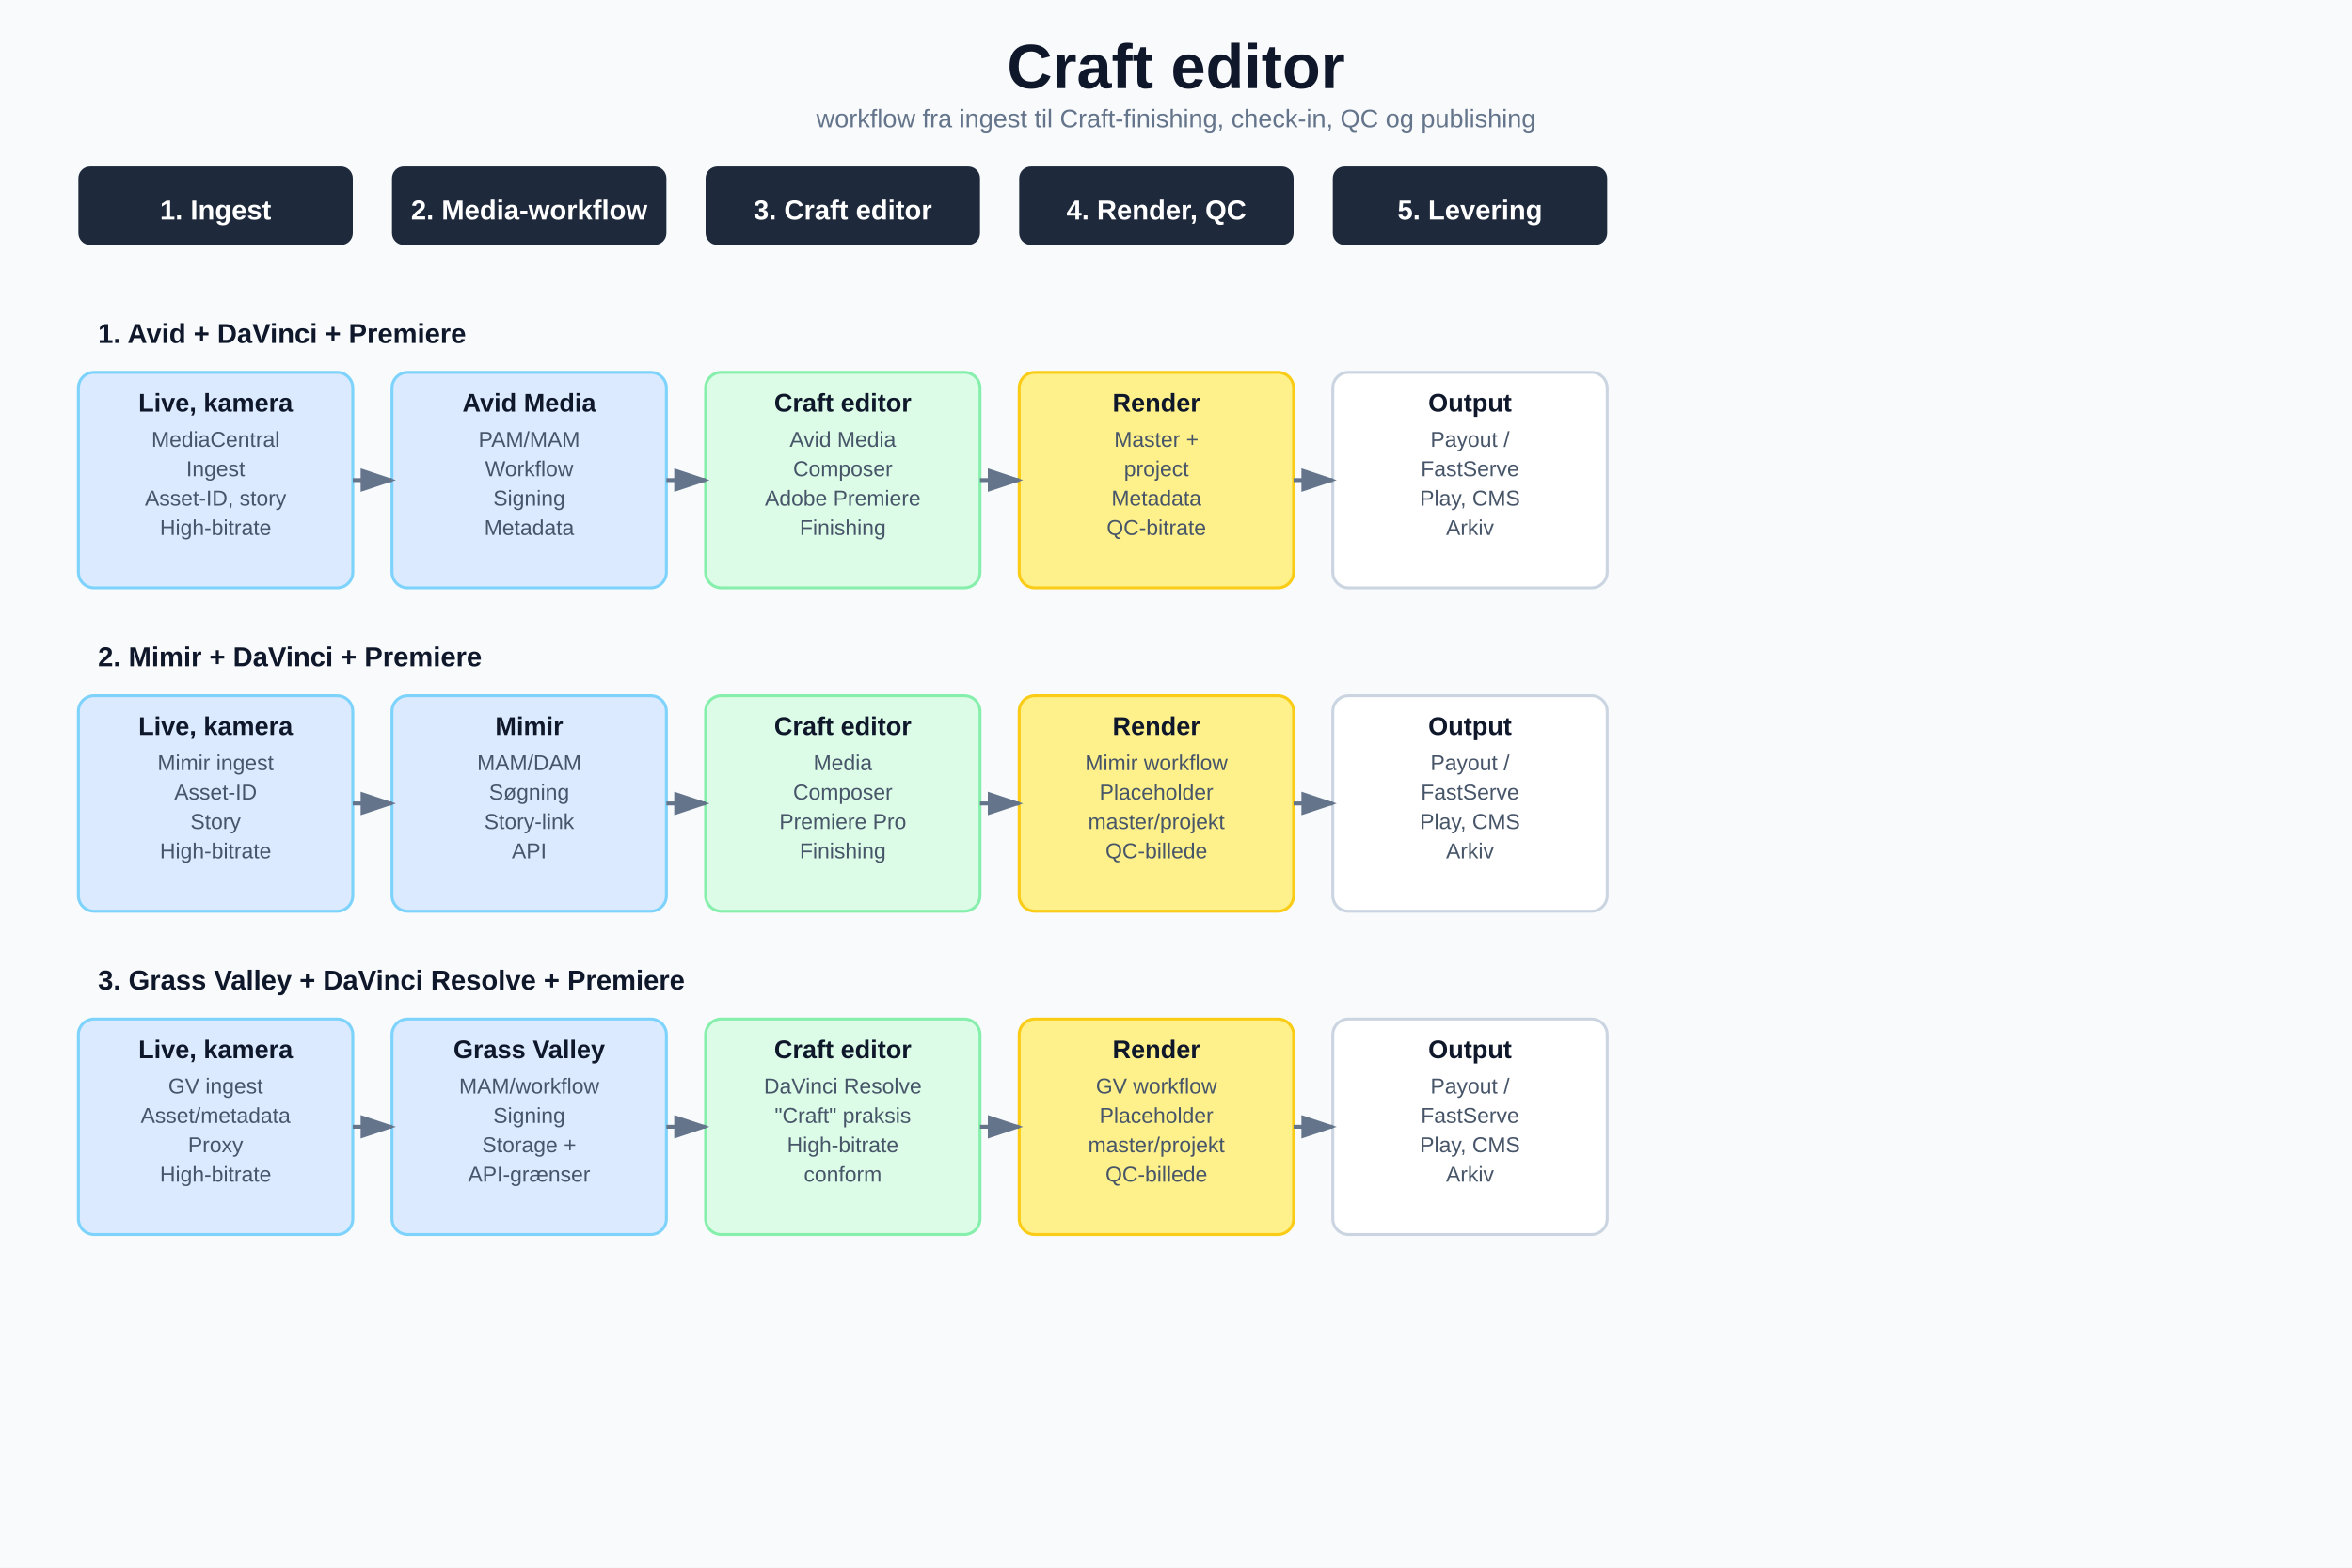
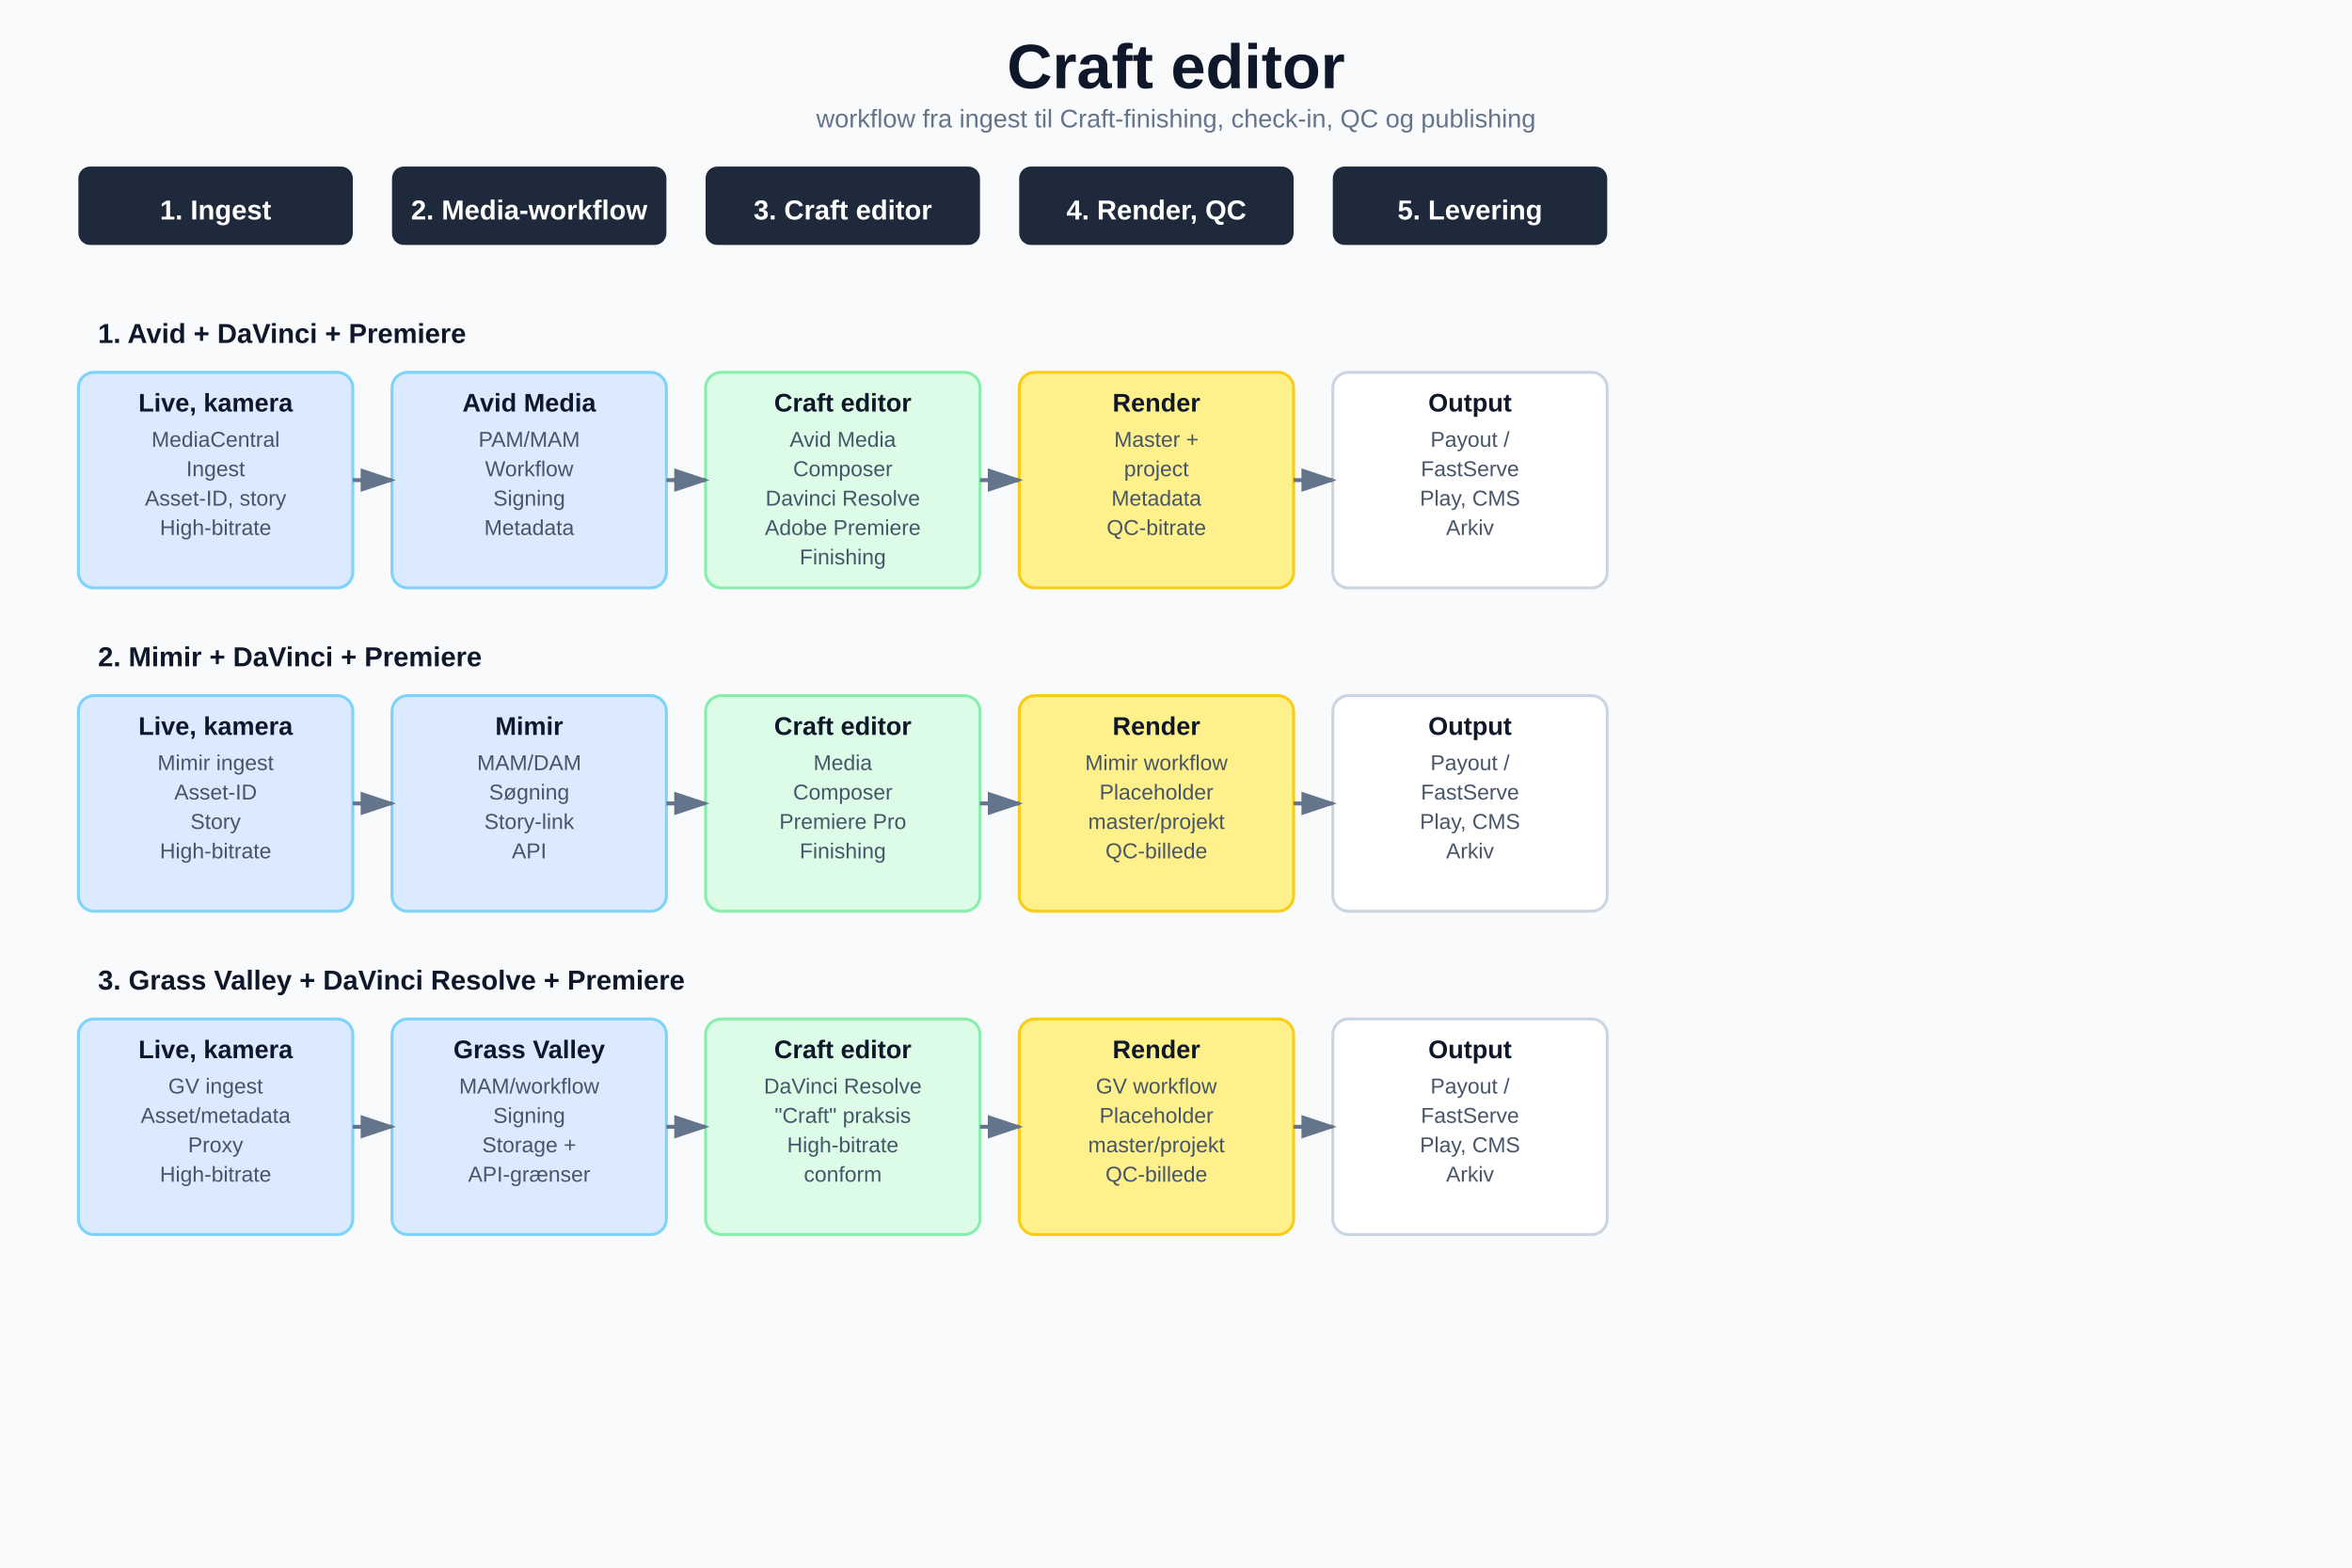
<svg xmlns="http://www.w3.org/2000/svg" width="1200" height="800" viewBox="0 0 1200 800" role="img" aria-labelledby="title desc">
  <defs>
    <style>
      .bg { fill: #f8fafc; }
      .title { font: 700 32px 'Segoe UI', Arial, sans-serif; fill: #0f172a; }
      .subtitle { font: 500 13px 'Segoe UI', Arial, sans-serif; fill: #64748b; }
      .stepHeaderBox { fill: #1e293b; stroke: none; }
      .stepHeaderText { font: 600 14px 'Segoe UI', Arial, sans-serif; fill: #ffffff; }
      .stepBox { fill: #ffffff; stroke: #cbd5e1; stroke-width: 1.5; }
      .boxTitle { font: 600 13px 'Segoe UI', Arial, sans-serif; fill: #0f172a; }
      .boxText { font: 400 11px 'Segoe UI', Arial, sans-serif; fill: #475569; }
      .arrow { stroke: #64748b; stroke-width: 2; fill: none; marker-end: url(#arrowHead); }
      .scenarioLabel { font: 600 14px 'Segoe UI', Arial, sans-serif; fill: #0f172a; }
      .boxBlue { fill: #dbeafe; stroke: #7dd3fc; stroke-width: 1.5; }
      .boxGreen { fill: #dcfce7; stroke: #86efac; stroke-width: 1.5; }
      .boxYellow { fill: #fef08a; stroke: #facc15; stroke-width: 1.5; }
    </style>
    <marker id="arrowHead" markerWidth="10" markerHeight="10" refX="8" refY="3" orient="auto" markerUnits="strokeWidth">
      <path d="M0,0 L0,6 L9,3 z" fill="#64748b" />
    </marker>
  </defs>
  <rect x="0" y="0" width="1200" height="800" class="bg" />
  <text x="600" y="45" text-anchor="middle" class="title">Craft editor</text>
  <text x="600" y="65" text-anchor="middle" class="subtitle">workflow fra ingest til Craft-finishing, check-in, QC og publishing</text>
  <rect class="stepHeaderBox" x="40" y="85" width="140" height="40" rx="6" ry="6" />
  <text x="110" y="112" text-anchor="middle" class="stepHeaderText">1. Ingest</text>
  <rect class="stepHeaderBox" x="200" y="85" width="140" height="40" rx="6" ry="6" />
  <text x="270" y="112" text-anchor="middle" class="stepHeaderText">2. Media-workflow</text>
  <rect class="stepHeaderBox" x="360" y="85" width="140" height="40" rx="6" ry="6" />
  <text x="430" y="112" text-anchor="middle" class="stepHeaderText">3. Craft editor</text>
  <rect class="stepHeaderBox" x="520" y="85" width="140" height="40" rx="6" ry="6" />
  <text x="590" y="112" text-anchor="middle" class="stepHeaderText">4. Render, QC</text>
  <rect class="stepHeaderBox" x="680" y="85" width="140" height="40" rx="6" ry="6" />
  <text x="750" y="112" text-anchor="middle" class="stepHeaderText">5. Levering</text>
  <text x="50" y="175" class="scenarioLabel">1. Avid + DaVinci + Premiere</text>
  <rect class="stepBox boxBlue" x="40" y="190" width="140" height="110" rx="8" ry="8" />
  <text x="110" y="210" text-anchor="middle" class="boxTitle">Live, kamera</text>
  <text x="110" y="228" text-anchor="middle" class="boxText">MediaCentral</text>
  <text x="110" y="243" text-anchor="middle" class="boxText">Ingest</text>
  <text x="110" y="258" text-anchor="middle" class="boxText">Asset-ID, story</text>
  <text x="110" y="273" text-anchor="middle" class="boxText">High-bitrate</text>
  <rect class="stepBox boxBlue" x="200" y="190" width="140" height="110" rx="8" ry="8" />
  <text x="270" y="210" text-anchor="middle" class="boxTitle">Avid Media</text>
  <text x="270" y="228" text-anchor="middle" class="boxText">PAM/MAM</text>
  <text x="270" y="243" text-anchor="middle" class="boxText">Workflow</text>
  <text x="270" y="258" text-anchor="middle" class="boxText">Signing</text>
  <text x="270" y="273" text-anchor="middle" class="boxText">Metadata</text>
  <rect class="stepBox boxGreen" x="360" y="190" width="140" height="110" rx="8" ry="8" />
  <text x="430" y="210" text-anchor="middle" class="boxTitle">Craft editor</text>
  <text x="430" y="228" text-anchor="middle" class="boxText">Avid Media</text>
  <text x="430" y="243" text-anchor="middle" class="boxText">Composer</text>
-   <text x="430" y="258" text-anchor="middle" class="boxText">Adobe Premiere</text>
-   <text x="430" y="273" text-anchor="middle" class="boxText">Finishing</text>
+   <text x="430" y="258" text-anchor="middle" class="boxText">Davinci Resolve</text>
+   <text x="430" y="273" text-anchor="middle" class="boxText">Adobe Premiere</text>
+   <text x="430" y="288" text-anchor="middle" class="boxText">Finishing</text>
  <rect class="stepBox boxYellow" x="520" y="190" width="140" height="110" rx="8" ry="8" />
  <text x="590" y="210" text-anchor="middle" class="boxTitle">Render</text>
  <text x="590" y="228" text-anchor="middle" class="boxText">Master +</text>
  <text x="590" y="243" text-anchor="middle" class="boxText">project</text>
  <text x="590" y="258" text-anchor="middle" class="boxText">Metadata</text>
  <text x="590" y="273" text-anchor="middle" class="boxText">QC-bitrate</text>
  <rect class="stepBox" x="680" y="190" width="140" height="110" rx="8" ry="8" />
  <text x="750" y="210" text-anchor="middle" class="boxTitle">Output</text>
  <text x="750" y="228" text-anchor="middle" class="boxText">Payout /</text>
  <text x="750" y="243" text-anchor="middle" class="boxText">FastServe</text>
  <text x="750" y="258" text-anchor="middle" class="boxText">Play, CMS</text>
  <text x="750" y="273" text-anchor="middle" class="boxText">Arkiv</text>
  <path class="arrow" d="M180 245 L200 245" />
  <path class="arrow" d="M340 245 L360 245" />
  <path class="arrow" d="M500 245 L520 245" />
  <path class="arrow" d="M660 245 L680 245" />
  <text x="50" y="340" class="scenarioLabel">2. Mimir + DaVinci + Premiere</text>
  <rect class="stepBox boxBlue" x="40" y="355" width="140" height="110" rx="8" ry="8" />
  <text x="110" y="375" text-anchor="middle" class="boxTitle">Live, kamera</text>
  <text x="110" y="393" text-anchor="middle" class="boxText">Mimir ingest</text>
  <text x="110" y="408" text-anchor="middle" class="boxText">Asset-ID</text>
  <text x="110" y="423" text-anchor="middle" class="boxText">Story</text>
  <text x="110" y="438" text-anchor="middle" class="boxText">High-bitrate</text>
  <rect class="stepBox boxBlue" x="200" y="355" width="140" height="110" rx="8" ry="8" />
  <text x="270" y="375" text-anchor="middle" class="boxTitle">Mimir</text>
  <text x="270" y="393" text-anchor="middle" class="boxText">MAM/DAM</text>
  <text x="270" y="408" text-anchor="middle" class="boxText">Søgning</text>
  <text x="270" y="423" text-anchor="middle" class="boxText">Story-link</text>
  <text x="270" y="438" text-anchor="middle" class="boxText">API</text>
  <rect class="stepBox boxGreen" x="360" y="355" width="140" height="110" rx="8" ry="8" />
  <text x="430" y="375" text-anchor="middle" class="boxTitle">Craft editor</text>
  <text x="430" y="393" text-anchor="middle" class="boxText">Media</text>
  <text x="430" y="408" text-anchor="middle" class="boxText">Composer</text>
  <text x="430" y="423" text-anchor="middle" class="boxText">Premiere Pro</text>
  <text x="430" y="438" text-anchor="middle" class="boxText">Finishing</text>
  <rect class="stepBox boxYellow" x="520" y="355" width="140" height="110" rx="8" ry="8" />
  <text x="590" y="375" text-anchor="middle" class="boxTitle">Render</text>
  <text x="590" y="393" text-anchor="middle" class="boxText">Mimir workflow</text>
  <text x="590" y="408" text-anchor="middle" class="boxText">Placeholder</text>
  <text x="590" y="423" text-anchor="middle" class="boxText">master/projekt</text>
  <text x="590" y="438" text-anchor="middle" class="boxText">QC-billede</text>
  <rect class="stepBox" x="680" y="355" width="140" height="110" rx="8" ry="8" />
  <text x="750" y="375" text-anchor="middle" class="boxTitle">Output</text>
  <text x="750" y="393" text-anchor="middle" class="boxText">Payout /</text>
  <text x="750" y="408" text-anchor="middle" class="boxText">FastServe</text>
  <text x="750" y="423" text-anchor="middle" class="boxText">Play, CMS</text>
  <text x="750" y="438" text-anchor="middle" class="boxText">Arkiv</text>
  <path class="arrow" d="M180 410 L200 410" />
  <path class="arrow" d="M340 410 L360 410" />
  <path class="arrow" d="M500 410 L520 410" />
  <path class="arrow" d="M660 410 L680 410" />
  <text x="50" y="505" class="scenarioLabel">3. Grass Valley + DaVinci Resolve + Premiere</text>
  <rect class="stepBox boxBlue" x="40" y="520" width="140" height="110" rx="8" ry="8" />
  <text x="110" y="540" text-anchor="middle" class="boxTitle">Live, kamera</text>
  <text x="110" y="558" text-anchor="middle" class="boxText">GV ingest</text>
  <text x="110" y="573" text-anchor="middle" class="boxText">Asset/metadata</text>
  <text x="110" y="588" text-anchor="middle" class="boxText">Proxy</text>
  <text x="110" y="603" text-anchor="middle" class="boxText">High-bitrate</text>
  <rect class="stepBox boxBlue" x="200" y="520" width="140" height="110" rx="8" ry="8" />
  <text x="270" y="540" text-anchor="middle" class="boxTitle">Grass Valley</text>
  <text x="270" y="558" text-anchor="middle" class="boxText">MAM/workflow</text>
  <text x="270" y="573" text-anchor="middle" class="boxText">Signing</text>
  <text x="270" y="588" text-anchor="middle" class="boxText">Storage +</text>
  <text x="270" y="603" text-anchor="middle" class="boxText">API-grænser</text>
  <rect class="stepBox boxGreen" x="360" y="520" width="140" height="110" rx="8" ry="8" />
  <text x="430" y="540" text-anchor="middle" class="boxTitle">Craft editor</text>
  <text x="430" y="558" text-anchor="middle" class="boxText">DaVinci Resolve</text>
  <text x="430" y="573" text-anchor="middle" class="boxText">"Craft" praksis</text>
  <text x="430" y="588" text-anchor="middle" class="boxText">High-bitrate</text>
  <text x="430" y="603" text-anchor="middle" class="boxText">conform</text>
  <rect class="stepBox boxYellow" x="520" y="520" width="140" height="110" rx="8" ry="8" />
  <text x="590" y="540" text-anchor="middle" class="boxTitle">Render</text>
  <text x="590" y="558" text-anchor="middle" class="boxText">GV workflow</text>
  <text x="590" y="573" text-anchor="middle" class="boxText">Placeholder</text>
  <text x="590" y="588" text-anchor="middle" class="boxText">master/projekt</text>
  <text x="590" y="603" text-anchor="middle" class="boxText">QC-billede</text>
  <rect class="stepBox" x="680" y="520" width="140" height="110" rx="8" ry="8" />
  <text x="750" y="540" text-anchor="middle" class="boxTitle">Output</text>
  <text x="750" y="558" text-anchor="middle" class="boxText">Payout /</text>
  <text x="750" y="573" text-anchor="middle" class="boxText">FastServe</text>
  <text x="750" y="588" text-anchor="middle" class="boxText">Play, CMS</text>
  <text x="750" y="603" text-anchor="middle" class="boxText">Arkiv</text>
  <path class="arrow" d="M180 575 L200 575" />
  <path class="arrow" d="M340 575 L360 575" />
  <path class="arrow" d="M500 575 L520 575" />
  <path class="arrow" d="M660 575 L680 575" />
</svg>
